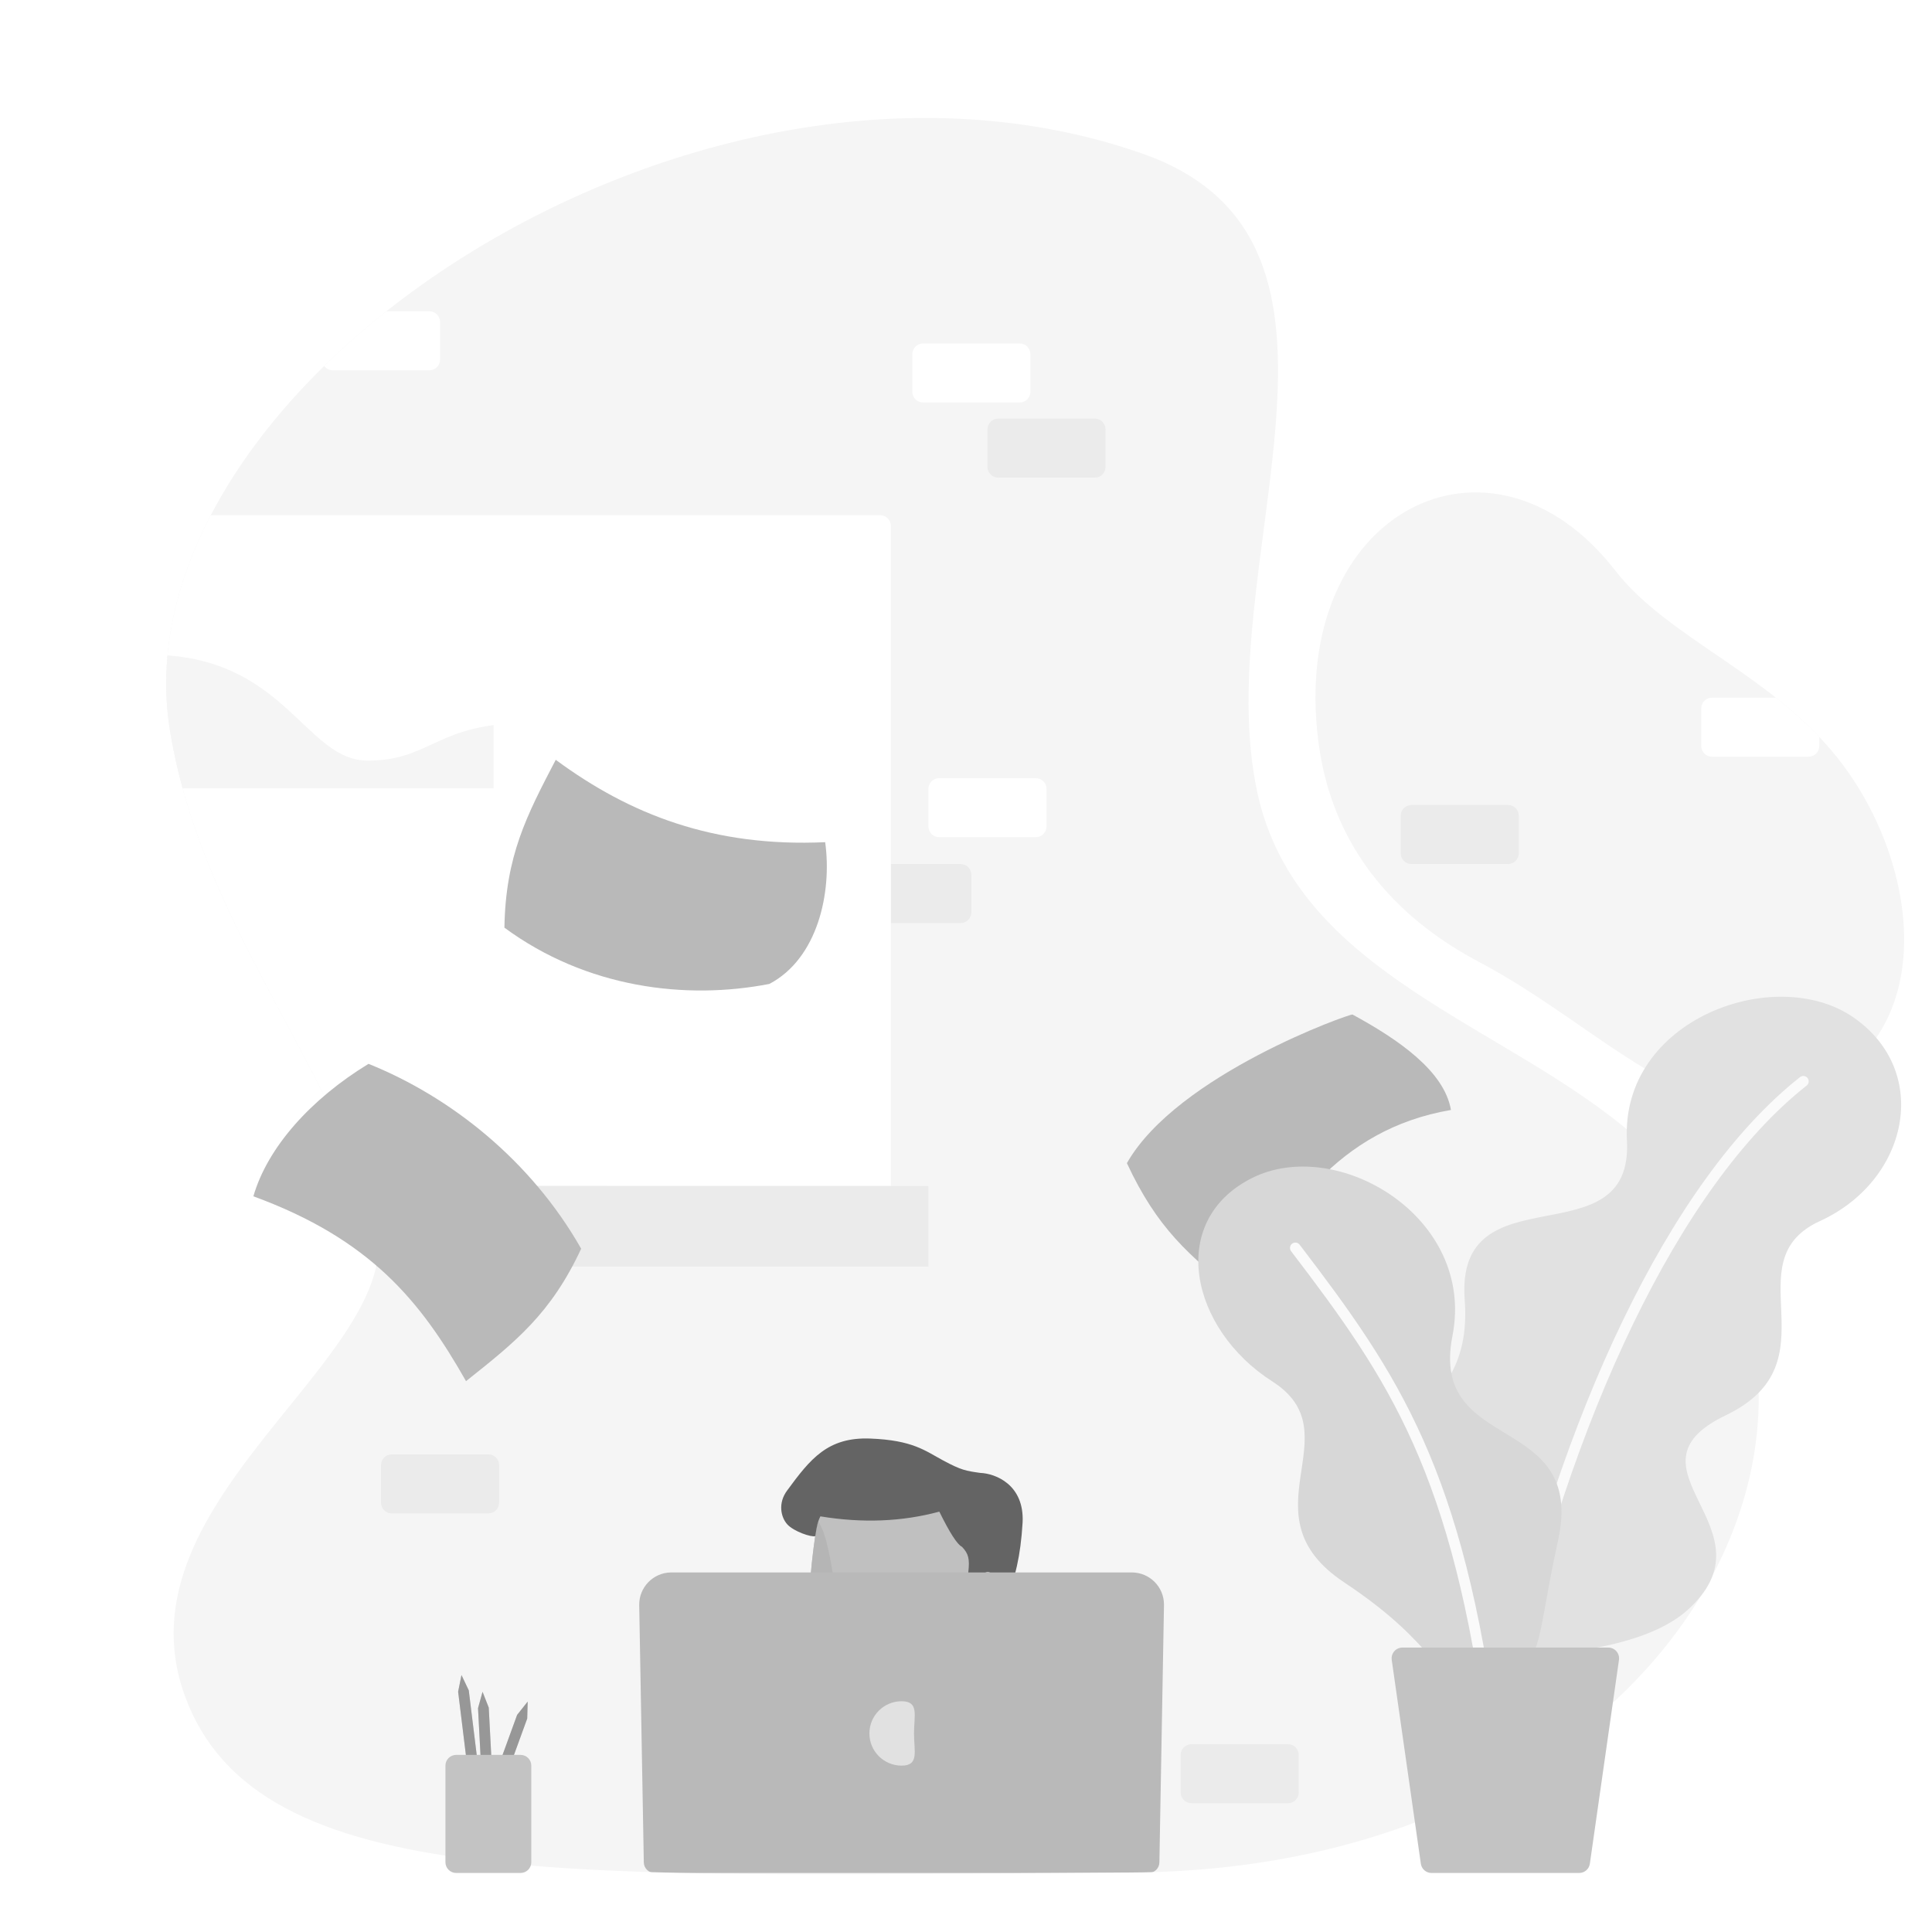
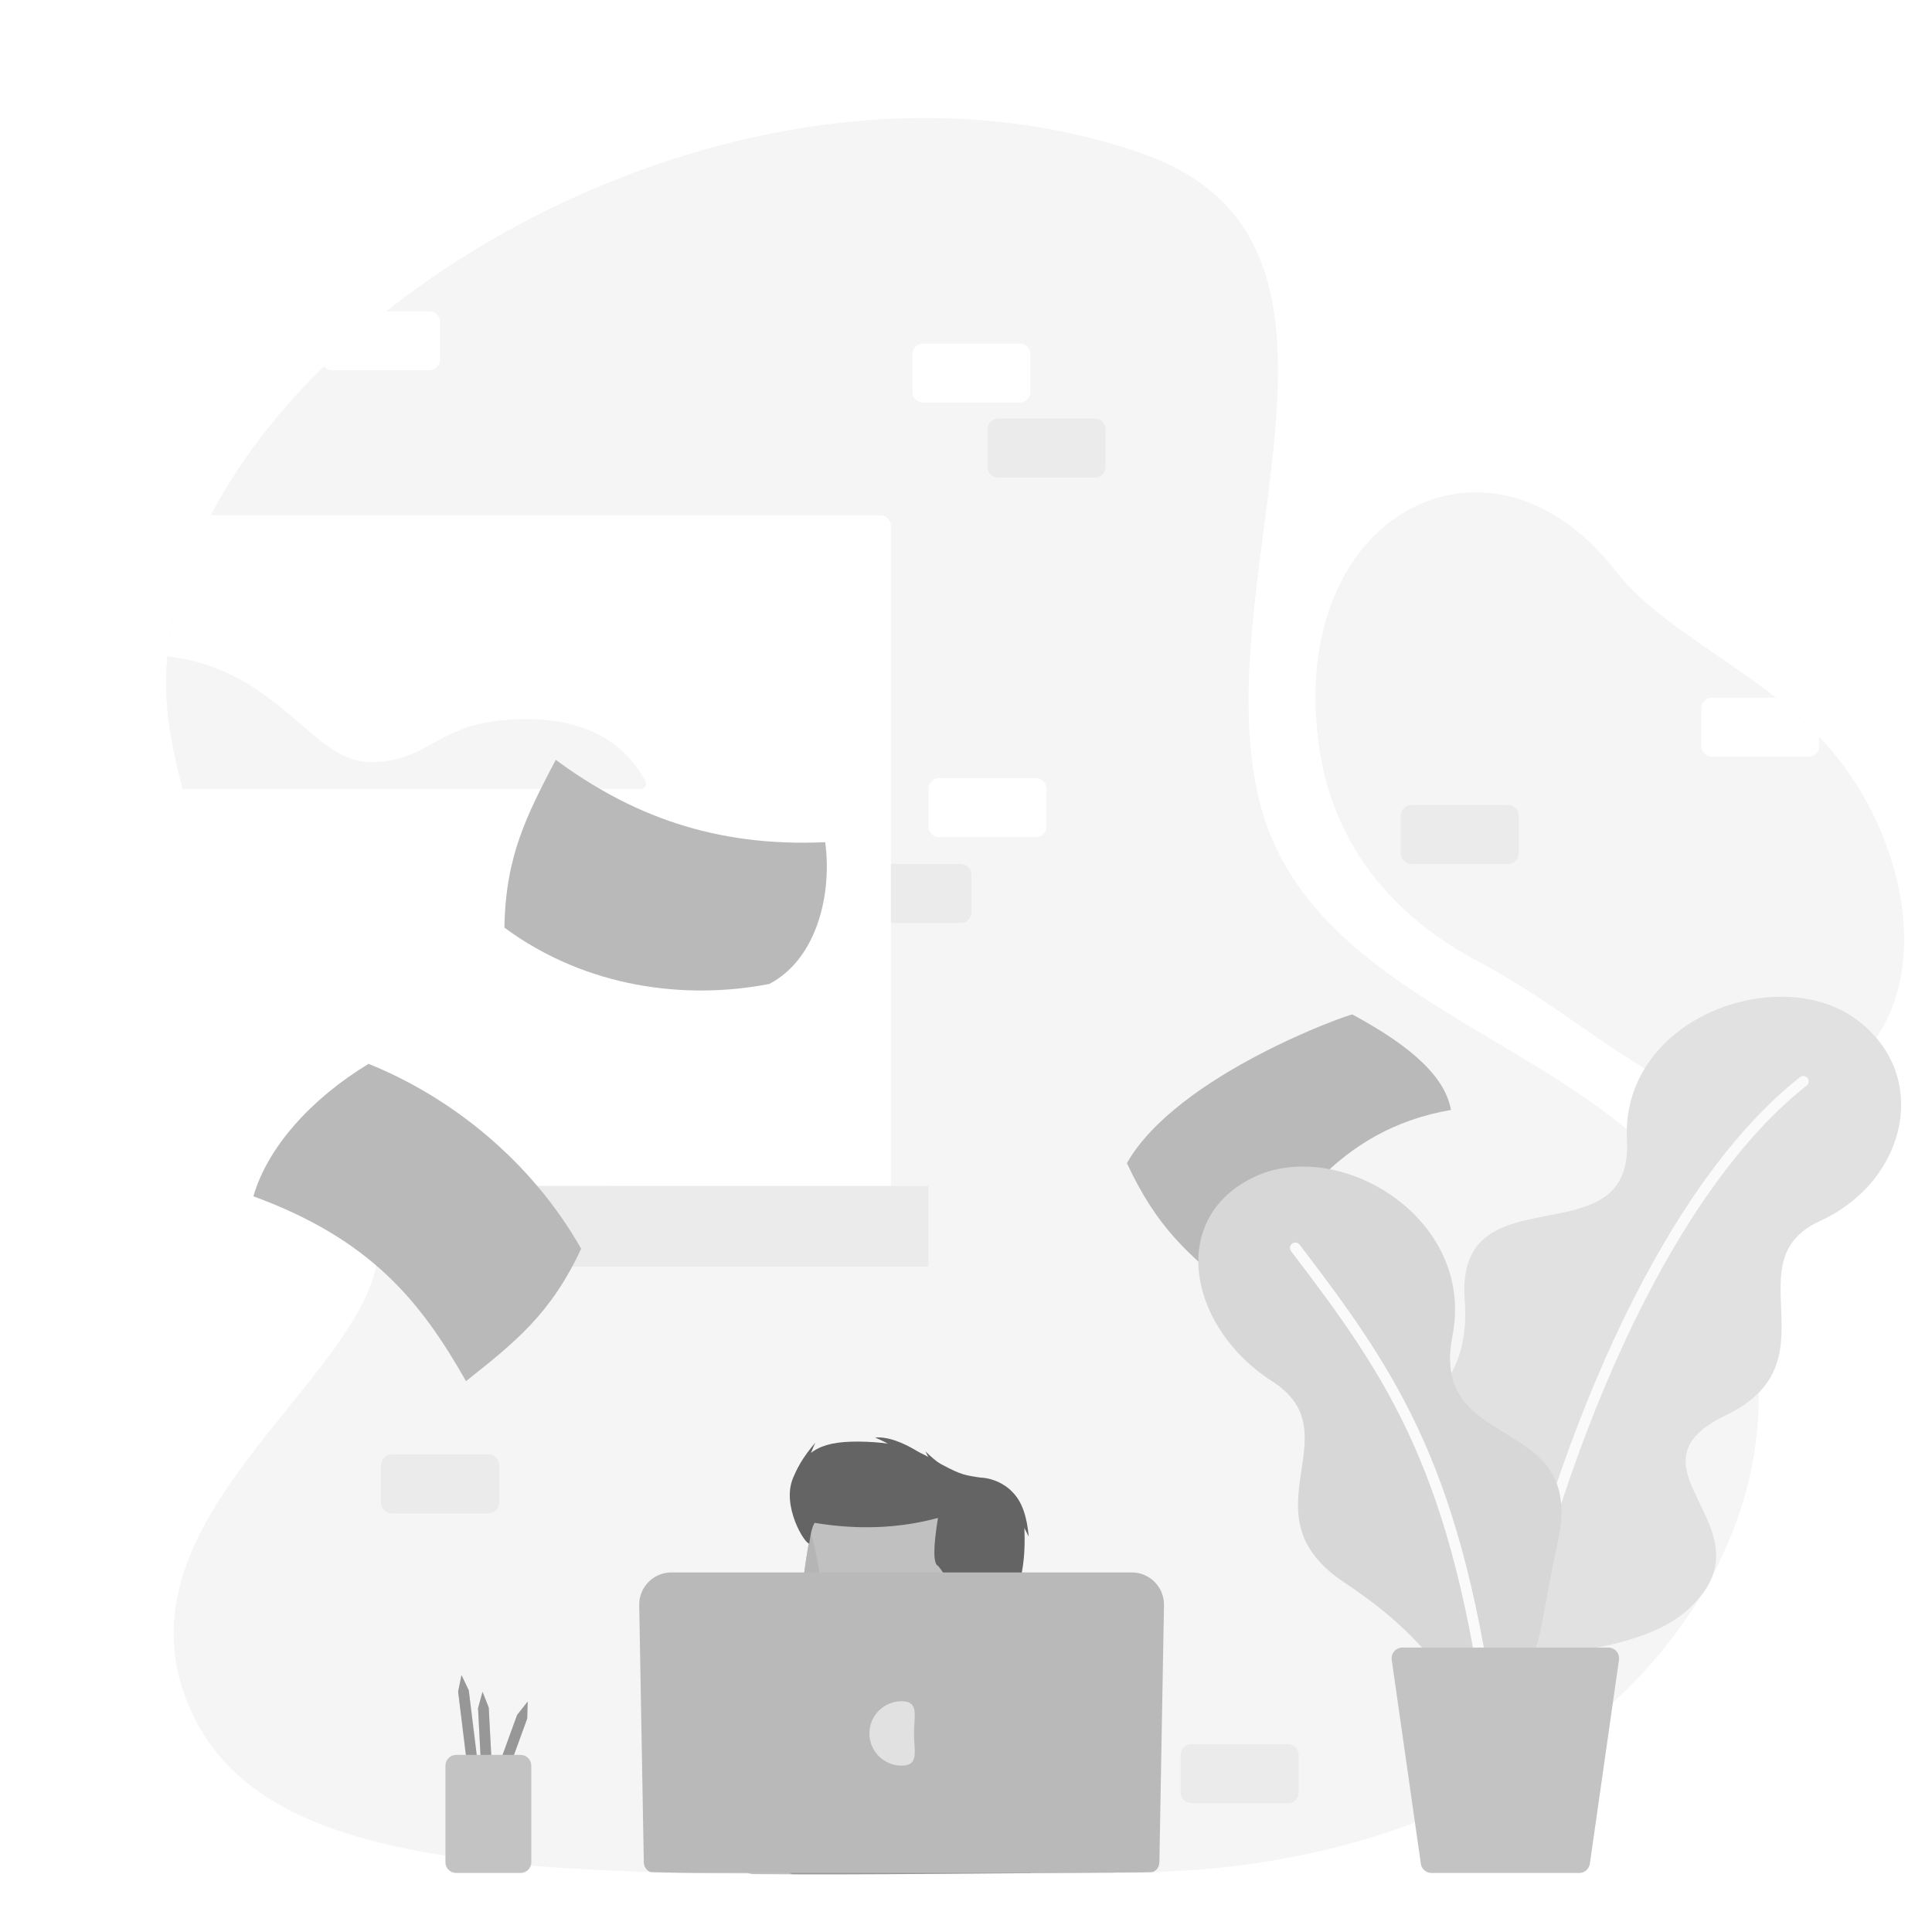
<svg xmlns="http://www.w3.org/2000/svg" xmlns:xlink="http://www.w3.org/1999/xlink" width="360px" height="360px" viewBox="0 0 360 360" version="1.1">
  <defs>
    <path d="M180.551,327.916 C77.115,328.445 17.988,332.131 4.453,295.006 C-9.082,257.88 47.574,231.029 39.867,205.922 C30.664,175.938 7.412,150.071 1.682,115.186 C-8.847,51.089 99.435,-21.491 182.777,7.59 C229.992,24.064 194.987,84.347 204.322,126.838 C211.778,160.772 251.015,169.93 274.842,190.893 C328.504,238.104 283.986,327.387 180.551,327.916 Z M270.97,85.301 C281.076,98.317 301.041,104.887 313.485,121.639 C328.327,141.619 331.54,173.848 304.828,183.305 C284.78,190.402 268.689,170.468 245.619,158.259 C222.548,146.05 217.086,128.294 215.66,117.178 C210.159,74.283 247.762,55.41 270.97,85.301 Z" id="path-1" />
-     <path d="M2,0 L137,0 L137,0 C138.105,-2.02906125e-16 139,0.895 139,2 L139,125 L2,125 L2,125 C0.895,125 1.3527075e-16,124.105 0,123 L0,2 L0,2 C-1.3527075e-16,0.895 0.895,2.02906125e-16 2,0 Z" id="path-3" />
-     <path d="M26.506,23.106 C27.784,26.326 27.597,30.47 25.946,35.54 C23.468,43.144 3.763,34.561 1.07,46.63 C-1.622,58.7 29.476,60.717 37.808,59.893 C43.362,59.343 52.945,59.599 66.557,60.66 C74.947,61.576 79.076,59.025 78.946,53.008 C78.815,46.991 70.498,41.63 53.995,36.927 C51.247,30.549 50.421,25.097 51.518,20.57 C52.713,16.815 54.477,12.254 56.809,6.886 L56.809,0.232 L51.518,0.772 L43.899,10.583 L33.681,23.106 L28.838,20.57 L26.506,23.106 Z" id="path-5" />
-     <path d="M17.852,2.915 C48.576,14.26 32.148,6.349 51.472,1.001 C73.162,-5.002 63.149,26.056 48.749,29.463 C22.149,35.758 -23.675,-2.423 16.993,1.386 L17.852,2.915 Z" id="path-7" />
-     <path d="M2.1,6.261 C-1.221,25.921 0.726,36.287 7.94,37.361 C12.096,38.357 17.138,39.498 20.586,37.361 C22.719,36.038 25.201,32.132 28.031,25.643 L34.136,10.351 L19.035,0 L4.706,1.73 L2.1,6.261 Z" id="path-9" />
-     <polygon id="path-11" points="3.942 3.003 4.942 0.003 5.942 3.003 5.942 32.003 3.942 32.003" />
-     <polygon id="path-12" points="6.753 6.221 7.753 3.221 8.753 6.221 8.753 35.221 6.753 35.221" />
-     <polygon id="path-13" points="8.852 7.103 9.852 4.103 10.852 7.103 10.852 36.103 8.852 36.103" />
+     <path d="M27.513,24.077 C28.839,27.431 28.645,31.75 26.931,37.033 C24.36,44.957 3.905,36.013 1.111,48.59 C-1.683,61.166 30.595,63.268 39.244,62.409 C45.009,61.836 54.956,62.103 69.085,63.208 C77.793,64.163 82.079,61.505 81.944,55.235 C81.808,48.965 73.175,43.379 56.046,38.478 C53.193,31.833 52.336,26.151 53.474,21.434 C54.715,17.521 56.546,12.768 58.966,7.175 L58.966,0.241 L53.474,0.804 L45.567,11.028 L34.96,24.077 L29.933,21.434 L27.513,24.077 Z" id="path-3" />
+     <path d="M18.53,3.466 C50.42,15.288 33.369,7.044 53.427,1.471 C75.941,-4.784 65.547,27.579 50.6,31.13 C22.99,37.688 -24.574,-2.096 17.639,1.872 L18.53,3.466 Z" id="path-5" />
+     <path d="M2.481,6.524 C-1.578,27.916 -0.301,39.142 6.311,40.203 C10.625,41.241 19.397,38.491 23.003,37.753 C25.407,37.261 27.538,33.583 29.397,26.72 L35.734,10.785 L20.059,0 L5.187,1.803 L2.481,6.524 Z" id="path-7" />
+     <polygon id="path-9" points="3.942 3.003 4.942 0.003 5.942 3.003 5.942 32.003 3.942 32.003" />
+     <polygon id="path-10" points="6.753 6.221 7.753 3.221 8.753 6.221 8.753 35.221 6.753 35.221" />
+     <polygon id="path-11" points="8.852 7.103 9.852 4.103 10.852 7.103 10.852 36.103 8.852 36.103" />
  </defs>
  <g id="👨‍🏫-Illustration" stroke="none" stroke-width="1" fill="none" fill-rule="evenodd">
    <g id="Artboard-2-Copy" transform="translate(-3879, -703)">
      <g id="illustration-problem" transform="translate(3879, 703)">
        <rect id="Rectangle-3" fill="#FFFFFF" x="0" y="0" width="360" height="360" />
        <g id="Group-15" transform="translate(30, 21)">
          <mask id="mask-2" fill="white">
            <use xlink:href="#path-1" />
          </mask>
          <use id="Combined-Shape" fill="#F5F5F5" xlink:href="#path-1" />
          <g id="brick-wall-copy" mask="url(#mask-2)">
            <g transform="translate(30, 37)">
              <rect id="Rectangle-2" fill="#EBEBEB" x="124" y="20" width="22" height="11" rx="2" />
              <rect id="Rectangle-2-Copy-7" fill="#EBEBEB" x="160" y="267" width="22" height="11" rx="2" />
              <rect id="Rectangle-2-Copy-9" fill="#EBEBEB" x="11" y="213" width="22" height="11" rx="2" />
              <rect id="Rectangle-2-Copy-2" fill="#EBEBEB" x="203" y="213" width="22" height="11" rx="2" />
              <rect id="Rectangle-2-Copy-3" fill="#EBEBEB" x="31" y="158" width="22" height="11" rx="2" />
              <rect id="Rectangle-2-Copy-12" fill="#EBEBEB" x="99" y="103" width="22" height="11" rx="2" />
              <rect id="Rectangle-2-Copy-4" fill="#FFFFFF" x="110" y="6" width="22" height="11" rx="2" />
              <rect id="Rectangle-2-Copy-13" fill="#FFFFFF" x="113" y="87" width="22" height="11" rx="2" />
              <rect id="Rectangle-2-Copy-5" fill="#FFFFFF" x="42" y="108" width="22" height="11" rx="2" />
              <rect id="Rectangle-2-Copy-8" fill="#FFFFFF" x="220" y="229" width="22" height="11" rx="2" />
              <rect id="Rectangle-2-Copy-10" fill="#FFFFFF" x="160" y="158" width="22" height="11" rx="2" />
              <rect id="Rectangle-2-Copy-11" fill="#FFFFFF" x="0" y="0" width="22" height="11" rx="2" />
              <rect id="Rectangle-2-Copy-6" fill="#FFFFFF" x="257" y="72" width="22" height="11" rx="2" />
              <rect id="Rectangle-2-Copy" fill="#EBEBEB" x="201" y="92" width="22" height="11" rx="2" />
            </g>
          </g>
          <g id="Path-12" mask="url(#mask-2)">
            <g transform="translate(-3, 75)">
-               <mask id="mask-4" fill="white">
-                 <use xlink:href="#path-3" />
-               </mask>
-               <use id="Mask" stroke="none" fill="#FFFFFF" fill-rule="evenodd" xlink:href="#path-3" />
-               <path d="M-27.372,49.449 C-23.913,42.306 -16.885,38.734 -6.29,38.734 C10.635,38.734 11.621,45.731 23.453,45.731 C35.285,45.731 38.821,26 64.124,26 C80.593,26 90.149,33.907 92.793,49.72 L92.793,49.72 C92.884,50.265 92.516,50.78 91.971,50.871 C91.917,50.88 91.862,50.885 91.806,50.885 L-26.472,50.885 L-26.472,50.885 C-27.024,50.885 -27.472,50.437 -27.472,49.885 C-27.472,49.734 -27.437,49.585 -27.372,49.449 Z" id="Path-12" stroke="none" fill="#F5F5F5" fill-rule="evenodd" mask="url(#mask-4)" transform="translate(32.48642, 38.44238) scale(-1, 1) translate(-32.48642, -38.44238) " />
+               <path d="M2,0 L137,0 L137,0 C138.105,-2.02906125e-16 139,0.895 139,2 L139,125 L2,125 L2,125 C0.895,125 1.3527075e-16,124.105 0,123 L0,2 L0,2 C-1.3527075e-16,0.895 0.895,2.02906125e-16 2,0 Z" id="Mask" fill="#FFFFFF" />
+               <path d="M-27.795,49.519 C-23.583,41.84 -16.166,38 -5.545,38 C11.38,38 11.623,46 23.455,46 C35.287,46 41.152,26 66.455,26 C82.952,26 91.923,33.97 93.369,49.91 L93.369,49.91 C93.419,50.46 93.013,50.946 92.463,50.996 C92.433,50.999 92.403,51 92.373,51 L-26.918,51 L-26.918,51 C-27.47,51 -27.918,50.552 -27.918,50 C-27.918,49.832 -27.875,49.666 -27.795,49.519 Z" id="Path-12" fill="#F5F5F5" transform="translate(32.72755, 38.5) scale(-1, 1) translate(-32.72755, -38.5) " />
            </g>
          </g>
          <rect id="Rectangle-17-Copy" fill="#EBEBEB" mask="url(#mask-2)" x="8" y="200" width="135" height="15" />
-           <g id="Group-12" mask="url(#mask-2)">
-             <g transform="translate(138.5, 287.5) scale(-1, 1) translate(-138.5, -287.5) translate(99, 247)">
-               <g transform="translate(39.5, 40.5) scale(-1, 1) translate(-39.5, -40.5) ">
-                 <g id="Path-8" transform="translate(0, 19.93846)">
-                   <mask id="mask-6" fill="white">
-                     <use xlink:href="#path-5" />
+           <g id="Group-12-Copy" mask="url(#mask-2)">
+             <g transform="translate(138, 289) scale(-1, 1) translate(-138, -289) translate(97, 245)" id="Group-12">
+               <g transform="translate(41, 44) scale(-1, 1) translate(-41, -44) ">
+                 <g id="Path-8" transform="translate(0, 23.37313)">
+                   <mask id="mask-4" fill="white">
+                     <use xlink:href="#path-3" />
                  </mask>
-                   <use id="Mask" fill="#C0C0C0" xlink:href="#path-5" />
-                   <path d="M25.965,26.671 C31.051,30.408 37.203,27.902 41.224,37.882 C42.007,39.824 42.032,42.241 43.002,44.212 C49.346,57.111 65.181,52.403 73.673,43.813 C83.048,34.331 56.334,-1.508 51.337,1.681 C47.847,3.908 43.323,11.865 40.083,14.43 C33.684,19.494 26.421,23.411 19.59,27.902 L25.965,26.671 Z" id="Path-7" fill="#B5B5B5" mask="url(#mask-6)" />
-                   <g id="Group-13" mask="url(#mask-6)">
-                     <g transform="translate(3.761905, 35.24615)">
-                       <mask id="mask-8" fill="white">
-                         <use xlink:href="#path-7" />
+                   <use id="Mask" fill="#C0C0C0" xlink:href="#path-3" />
+                   <path d="M26.951,27.791 C32.231,31.685 38.616,29.074 42.79,39.473 C43.602,41.497 43.628,44.015 44.635,46.07 C51.22,59.51 67.656,54.604 76.471,45.654 C86.202,35.773 58.473,-1.571 53.287,1.751 C49.664,4.072 44.968,12.364 41.605,15.036 C34.963,20.313 27.424,24.395 20.334,29.074 L26.951,27.791 Z" id="Path-7" fill="#B5B5B5" mask="url(#mask-4)" />
+                   <g id="Group-13" mask="url(#mask-4)">
+                     <g transform="translate(3.904762, 36.29851)">
+                       <mask id="mask-6" fill="white">
+                         <use xlink:href="#path-5" />
                      </mask>
-                       <use id="Path-4" stroke="none" fill="#999999" fill-rule="evenodd" xlink:href="#path-7" />
-                       <path d="M22.203,-8.575 C27.289,-4.838 33.441,-7.344 37.462,2.636 C38.245,4.578 38.27,6.994 39.24,8.966 C45.584,21.865 61.419,17.157 69.911,8.567 C79.286,-0.915 52.572,-36.754 47.575,-33.566 C44.085,-31.338 39.561,-23.381 36.321,-20.817 C29.922,-15.752 22.659,-11.835 15.828,-7.344 L22.203,-8.575 Z" id="Path-7" stroke="none" fill="#878787" fill-rule="evenodd" mask="url(#mask-8)" />
+                       <use id="Path-4" stroke="none" fill="#999999" fill-rule="evenodd" xlink:href="#path-5" />
+                       <path d="M23.046,-8.507 C28.326,-4.613 34.711,-7.224 38.885,3.175 C39.697,5.198 39.724,7.717 40.73,9.771 C47.315,23.212 63.751,18.306 72.566,9.355 C82.297,-0.525 54.568,-37.87 49.382,-34.547 C45.759,-32.226 41.063,-23.935 37.7,-21.263 C31.059,-15.985 23.52,-11.904 16.429,-7.224 L23.046,-8.507 Z" id="Path-7" stroke="none" fill="#878787" fill-rule="evenodd" mask="url(#mask-6)" />
                    </g>
                  </g>
                </g>
-                 <g id="Path-10" transform="translate(21.31746, 8.723077)">
-                   <mask id="mask-10" fill="white">
-                     <use xlink:href="#path-9" />
+                 <g id="Path-10" transform="translate(21.8254, 11.68657)">
+                   <mask id="mask-8" fill="white">
+                     <use xlink:href="#path-7" />
                  </mask>
-                   <use id="Mask" fill="#C0C0C0" xlink:href="#path-9" />
-                   <path d="M-3.997,43.277 C20.76,59.138 1.129,43.578 6.322,28.621 C6.234,27.248 3.684,26.979 3.529,25.613 C3.272,23.36 5.54,21.276 5.231,19.03 C0.04,-18.744 -6.344,41.71 -7.229,17.822 L-3.997,43.277 Z" fill="#B5B5B5" mask="url(#mask-10)" />
+                   <use id="Mask" fill="#C0C0C0" xlink:href="#path-7" />
+                   <path d="M-3.847,45.095 C21.85,61.622 0.529,44.333 5.919,28.747 C5.828,27.317 3.096,27.752 2.934,26.329 C2.668,23.981 4.651,20.912 4.331,18.571 C-1.057,-20.79 -6.284,43.462 -7.202,18.571 L-3.847,45.095 Z" fill="#B5B5B5" mask="url(#mask-8)" />
                </g>
-                 <path d="M46.029,13.671 C39.083,15.548 31.695,15.842 23.865,14.551 C23.344,15.62 23.197,16.37 22.921,18.233 C22.206,18.485 18.899,17.369 17.698,16.04 C16.498,14.712 15.911,12.071 17.698,9.698 C21.99,3.862 25.211,-0.249 33.15,0.053 C41.09,0.355 43.387,2.333 46.762,4.145 C50.138,5.956 50.993,6.077 53.644,6.453 C56.448,6.557 61.9,8.613 61.547,15.703 C60.807,28.251 57.317,32.909 52.115,38.668 C54.428,31.953 57.324,25.336 55.17,24.895 C54.072,24.671 52.991,27.629 52.115,27.503 C51.24,27.377 51.396,26.122 51.435,24.895 C51.706,22.491 51.473,21.488 50.245,20.219 C49.382,19.811 47.976,17.629 46.029,13.671 Z" id="Path-5" fill="#646464" />
+                 <path d="M47.777,16.842 C40.568,18.799 32.899,19.104 24.771,17.759 C24.231,18.874 24.078,19.655 23.792,21.596 C23.05,21.858 18.497,14.519 20.816,9.321 C23.136,4.123 26.168,2.337 34.409,2.652 C42.65,2.967 45.034,5.028 48.538,6.916 C52.042,8.803 52.929,8.929 55.681,9.321 C58.591,9.43 64.251,11.571 63.885,18.96 C64.601,35.711 56.108,37.548 53.129,45.704 C54.378,37.968 58.168,33.452 58.388,30.75 C58.608,28.048 55.493,28.726 54.606,30.45 C53.72,32.174 53.062,35.036 52.153,34.904 C52.194,32.66 49.051,27.1 47.777,25.778 C46.881,25.353 46.881,22.375 47.777,16.842 Z" id="Path-5" fill="#646464" />
+                 <path d="M26.197,2.676 C28.549,2.528 31.339,3.097 34.565,4.383 C28.856,3.838 26.876,4.787 26.252,5.087" id="Path-6" fill="#646464" transform="translate(30.38096, 3.869984) rotate(-20) translate(-30.38096, -3.869984) " />
+                 <path d="M58.865,15.34 C60.993,14.794 63.782,15.363 67.234,17.047 C61.524,16.502 59.545,17.451 58.92,17.751" id="Path-6-Copy-2" fill="#646464" transform="translate(63.04936, 16.44523) rotate(59) translate(-63.04936, -16.44523) " />
+                 <path d="M44.173,6.389 C46.3,5.843 49.09,6.412 52.541,8.097 C46.832,7.551 44.852,8.501 44.228,8.801" id="Path-6-Copy-3" fill="#646464" transform="translate(48.35715, 7.494625) scale(-1, -1) rotate(38) translate(-48.35715, -7.494625) " />
+                 <path d="M35.707,2.45 C39.562,2.234 42.447,2.751 44.361,4.002 C38.652,3.456 36.503,4.549 35.879,4.849" id="Path-6-Copy-4" fill="#646464" transform="translate(40.03371, 3.625734) scale(-1, 1) rotate(-29) translate(-40.03371, -3.625734) " />
+                 <path d="M18.894,5.412 C21.247,5.265 24.037,5.834 27.263,7.12 C21.554,6.574 19.574,7.524 18.95,7.824" id="Path-6-Copy" fill="#646464" transform="translate(23.07875, 6.606487) rotate(-71) translate(-23.07875, -6.606487) " />
              </g>
            </g>
          </g>
          <path d="M95.108,272 L180.892,272 L180.892,272 C184.206,272 186.892,274.686 186.892,278 C186.892,278.036 186.892,278.071 186.891,278.107 L186.035,326.036 L186.035,326.036 C186.016,327.126 185.126,328 184.035,328 L91.965,328 L91.965,328 C90.874,328 89.984,327.126 89.965,326.036 L89.109,278.107 L89.109,278.107 C89.05,274.794 91.688,272.06 95.001,272.001 C95.037,272 95.072,272 95.108,272 Z" id="Rectangle-20" fill="#B9B9B9" mask="url(#mask-2)" />
          <path d="M138,308 C141.314,308 140.31,305.314 140.31,302 C140.31,298.686 141.314,296 138,296 C134.686,296 132,298.686 132,302 C132,305.314 134.686,308 138,308 Z" id="Combined-Shape" fill="#E1E1E1" mask="url(#mask-2)" />
        </g>
        <path d="M60.382,200.01 C68.974,196.027 81.037,196.179 93.087,200.01 C98.457,215.521 99.39,234.592 93.087,252.512 C80.226,256.21 71.99,254.668 60.382,252.512 C66.101,236.309 68.663,221.725 60.382,200.01 Z" id="Rectangle-23" fill="#B9B9B9" transform="translate(78.92661, 225.9118) rotate(-49) translate(-78.92661, -225.9118) " />
        <path d="M105.783,140.802 C114.376,136.819 126.904,135.794 134.081,143.023 C141.519,157.002 144.792,175.384 138.489,193.303 C125.628,197.001 117.392,195.46 105.783,193.303 C111.503,177.101 112.758,160.364 105.783,140.802 Z" id="Rectangle-23-Copy-2" fill="#B9B9B9" transform="translate(123.805, 166.6157) rotate(107) translate(-123.805, -166.6157) " />
        <path d="M222.448,184.99 C228.73,181.163 238.802,183.769 247.905,187.166 C248.277,187.288 260.885,219.142 254.582,237.061 C241.72,240.759 234.057,239.648 222.448,237.492 C228.168,221.289 233.652,203.424 222.448,184.99 Z" id="Rectangle-23-Copy" fill="#B9B9B9" transform="translate(239.3959, 211.2865) scale(-1, 1) rotate(-49) translate(-239.3959, -211.2865) " />
        <g id="Group-17" transform="translate(83, 312)">
          <g id="Rectangle-22" transform="translate(4.942456, 16.00261) rotate(-7) translate(-4.942456, -16.00261) ">
-             <use fill="#D8D8D8" fill-rule="evenodd" xlink:href="#path-11" />
+             <use fill="#D8D8D8" fill-rule="evenodd" xlink:href="#path-9" />
            <path stroke="#979797" stroke-width="1" d="M4.442,3.084 L4.442,31.503 L5.442,31.503 L5.442,3.084 L4.942,1.584 L4.442,3.084 Z" />
          </g>
          <g id="Rectangle-22-Copy-2" transform="translate(7.753491, 19.22087) rotate(-3) translate(-7.753491, -19.22087) ">
-             <use fill="#D8D8D8" fill-rule="evenodd" xlink:href="#path-12" />
+             <use fill="#D8D8D8" fill-rule="evenodd" xlink:href="#path-10" />
            <path stroke="#979797" stroke-width="1" d="M7.253,6.302 L7.253,34.721 L8.253,34.721 L8.253,6.302 L7.753,4.802 L7.253,6.302 Z" />
          </g>
          <g id="Rectangle-22-Copy" transform="translate(9.852124, 20.10319) rotate(20) translate(-9.852124, -20.10319) ">
-             <use fill="#D8D8D8" fill-rule="evenodd" xlink:href="#path-13" />
+             <use fill="#D8D8D8" fill-rule="evenodd" xlink:href="#path-11" />
            <path stroke="#979797" stroke-width="1" d="M9.352,7.184 L9.352,35.603 L10.352,35.603 L10.352,7.184 L9.852,5.684 L9.352,7.184 Z" />
          </g>
          <path d="M2,15 L14,15 L14,15 C15.105,15 16,15.895 16,17 L16,35 L16,35 C16,36.105 15.105,37 14,37 L2,37 L2,37 C0.895,37 1.3527075e-16,36.105 0,35 L0,17 L0,17 C-1.3527075e-16,15.895 0.895,15 2,15 Z" id="Rectangle-21" fill="#C3C3C3" />
        </g>
        <g id="Group-16" transform="translate(207, 184)">
          <g id="Group" transform="translate(96.03223, 66.28711) scale(-1, 1) rotate(3) translate(-96.03223, -66.28711) translate(42.53223, 3.287109)">
            <path d="M44.879,113.384 C53.148,119.948 71.016,120.872 81.201,119.387 C93.159,117.643 107.029,105.731 107,94.606 C106.947,74.007 82.574,78.057 83.143,53.403 C83.713,28.749 51.361,47.91 51.398,25.278 C51.434,2.645 22.015,-6.258 8.005,4.623 C-6.006,15.505 -0.597,35.488 16.26,42.154 C33.117,48.821 14.514,68.578 35.676,77.378 C56.838,86.178 26.902,99.116 44.879,113.384 Z" id="Oval-Copy" fill="#E1E1E1" />
            <path d="M79.237,125.634 C65.755,76.764 43.185,33.797 18,16" id="Path-3" stroke="#FAFAFA" stroke-width="2" stroke-linecap="round" />
          </g>
          <g id="Group-Copy" transform="translate(47.98535, 85.63379) rotate(11) translate(-47.98535, -85.63379) translate(8.985352, 35.63379)">
            <path d="M67.123,87.099 C79.781,82.684 76.439,84.993 77.009,60.339 C77.578,35.685 50.382,49.321 50.419,26.688 C50.456,4.056 22.099,-5.906 8.088,4.976 C-5.923,15.857 2.238,34.754 19.096,41.421 C35.953,48.087 18.213,66.817 39.375,75.617 C60.537,84.417 57.391,90.493 67.123,87.099 Z" id="Oval-Copy" fill="#D7D7D7" />
            <path d="M72.103,99.101 C56.271,51.249 41.307,36.4 18.556,16.181" id="Path-3" stroke="#FAFAFA" stroke-width="2" stroke-linecap="round" />
          </g>
          <path d="M54.306,123 L92.694,123 L92.694,123 C93.799,123 94.694,123.895 94.694,125 C94.694,125.095 94.687,125.189 94.674,125.283 L89.245,163.283 L89.245,163.283 C89.105,164.268 88.261,165 87.265,165 L59.735,165 L59.735,165 C58.739,165 57.895,164.268 57.755,163.283 L52.326,125.283 L52.326,125.283 C52.17,124.189 52.93,123.176 54.023,123.02 C54.117,123.007 54.211,123 54.306,123 Z" id="Rectangle-17" fill="#C3C3C3" />
        </g>
      </g>
    </g>
  </g>
</svg>
